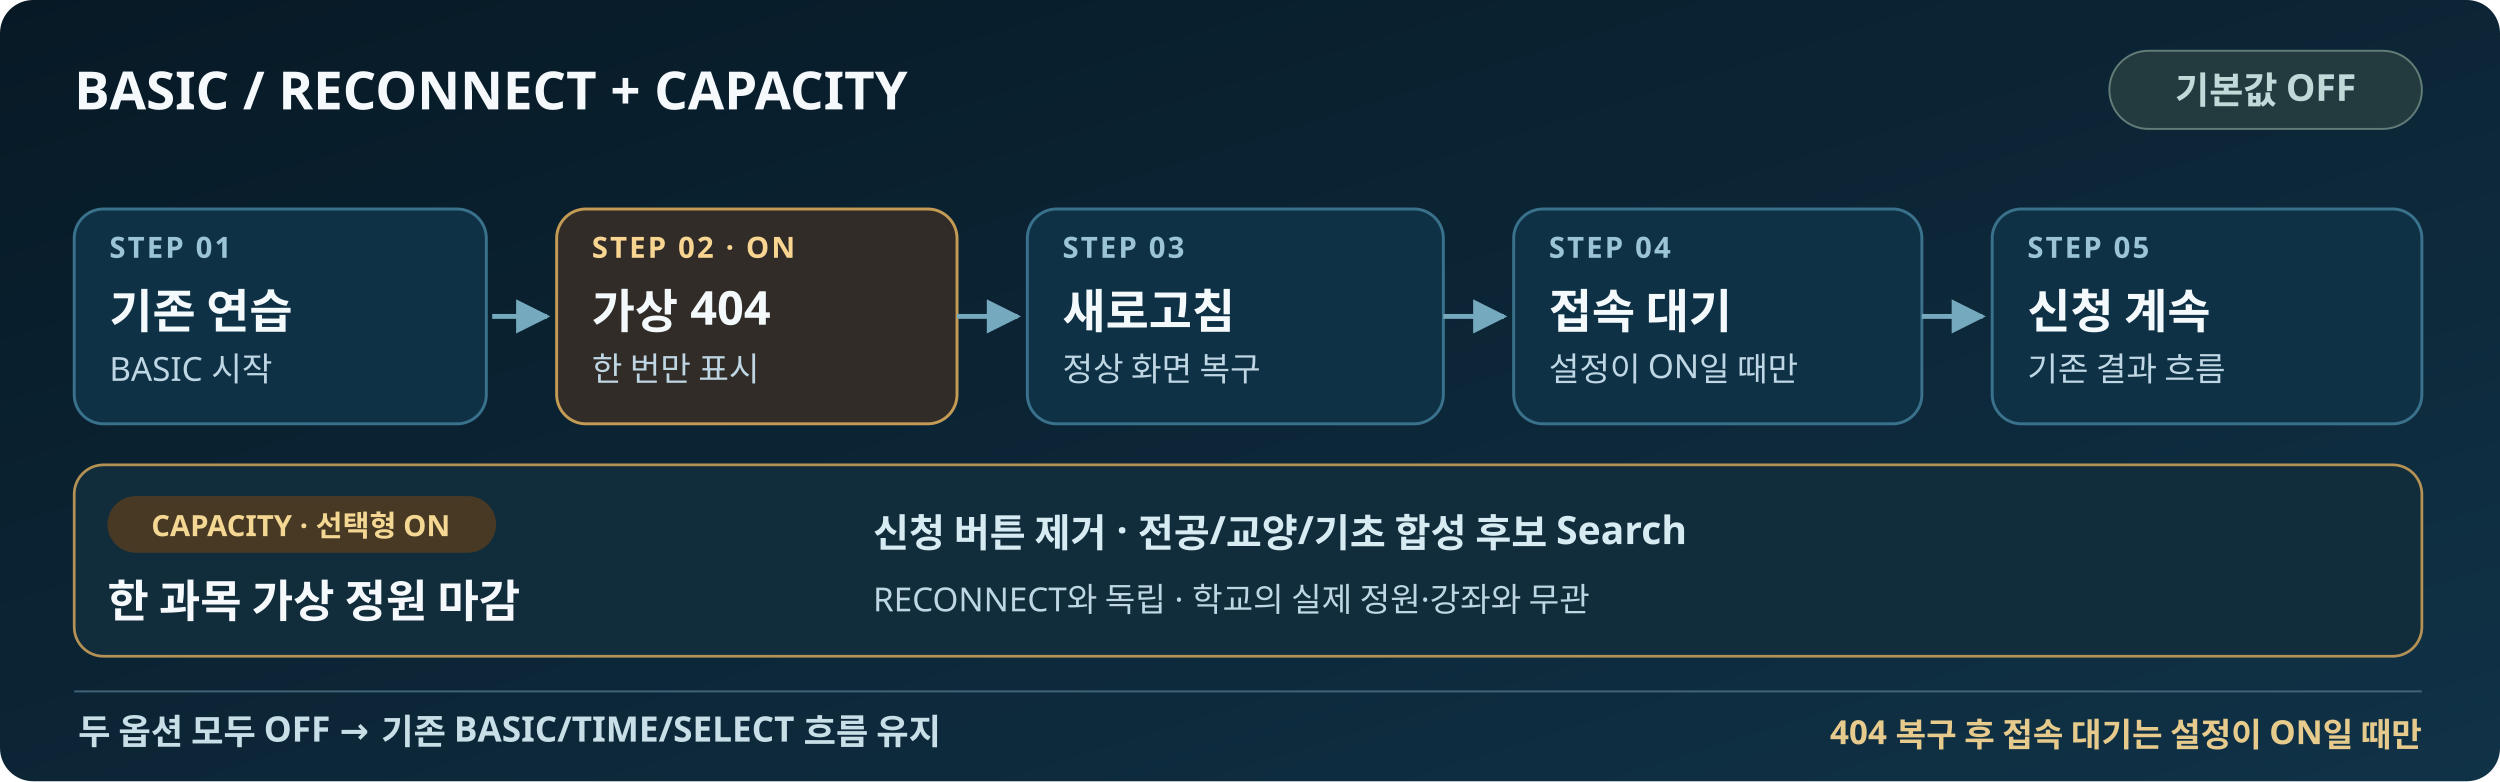
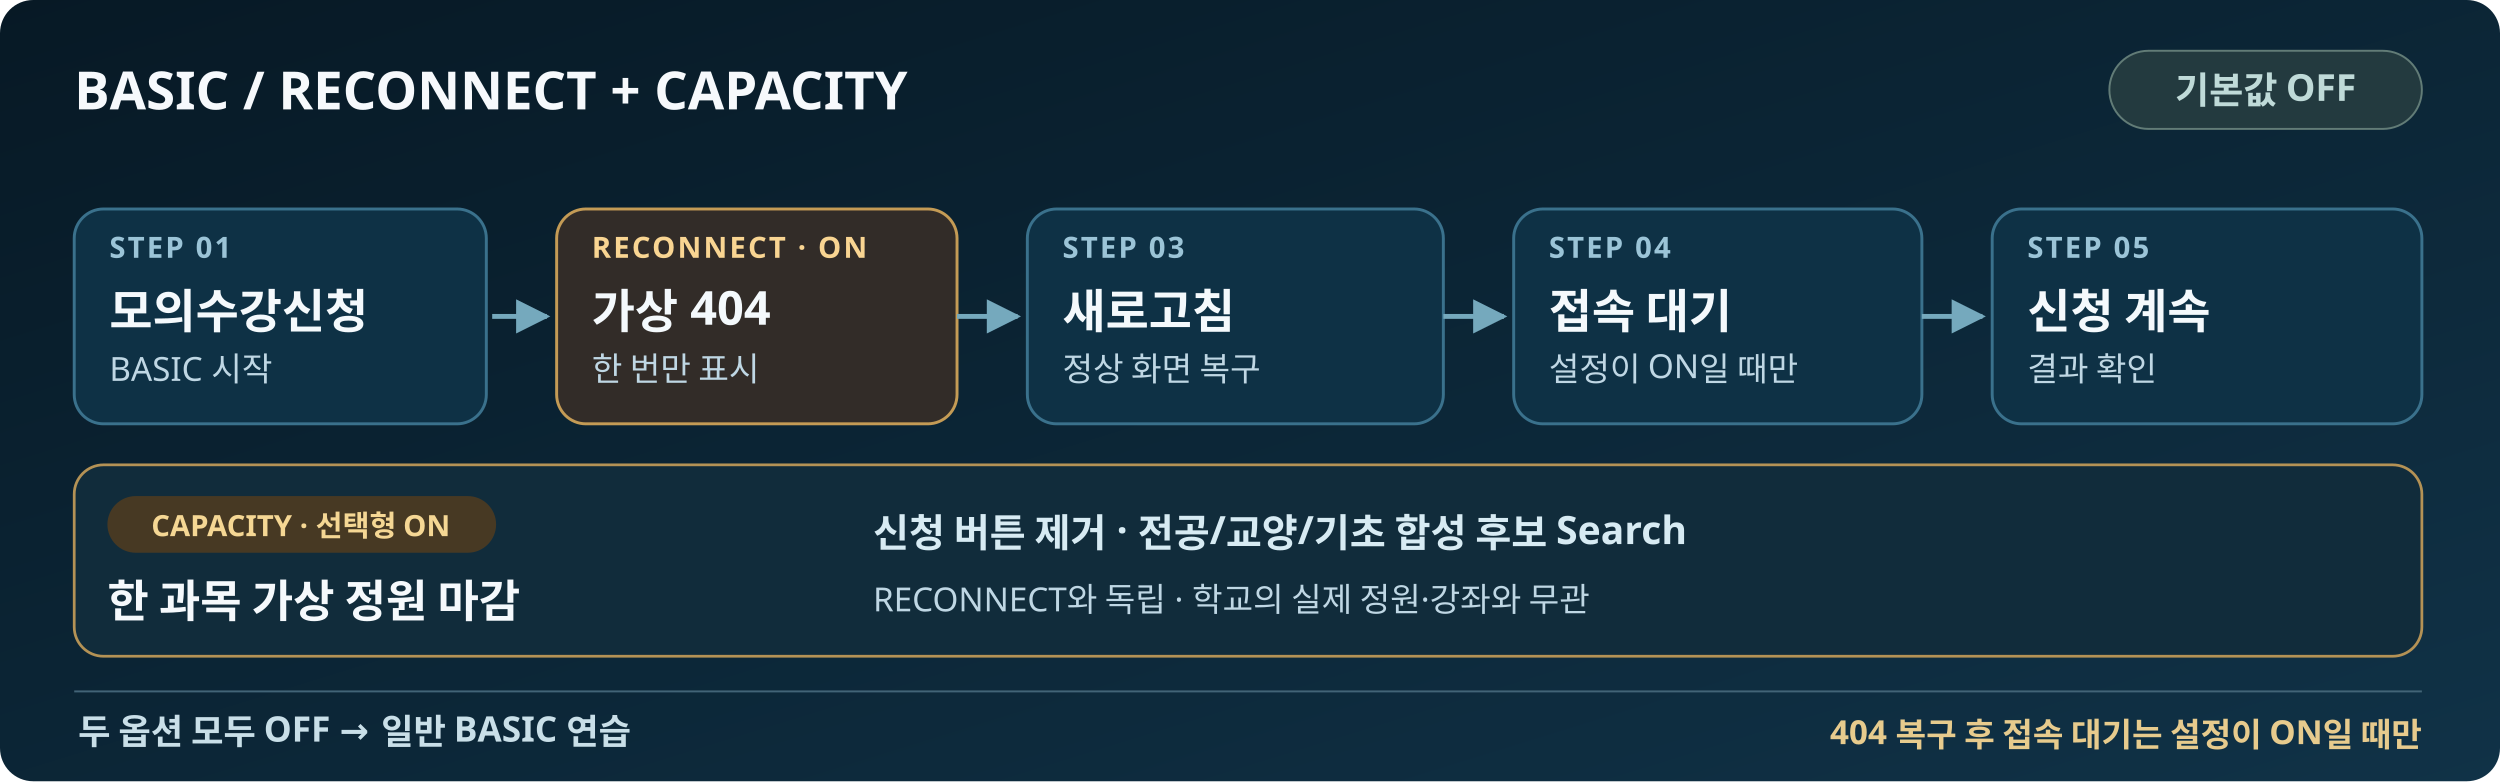
<svg xmlns="http://www.w3.org/2000/svg" width="1280" height="400" viewBox="0 0 1280 400" role="img" aria-labelledby="title desc">
  <defs>
    <linearGradient id="bg" x1="0" y1="0" x2="1" y2="1">
      <stop stop-color="#071925" />
      <stop offset="1" stop-color="#103247" />
    </linearGradient>
    <marker id="arr" viewBox="0 0 10 10" refX="9" refY="5" markerWidth="7" markerHeight="7" orient="auto">
      <path d="M0 0L10 5L0 10z" fill="#75A9BD" />
    </marker>
  </defs>
  <g font-family="Pretendard, Noto Sans KR, Apple SD Gothic Neo, Malgun Gothic, sans-serif">
    <rect x="0" y="0" width="1280" height="400" rx="17" fill="url(#bg)" />
    <text x="38" y="56" fill="#F6F9FC" font-size="27" font-weight="800">BASIC  /  RECONNECT + CAPACITY</text>
    <rect x="1080" y="26" width="160" height="40" rx="20" fill="#233A3F" stroke="#627C77" />
    <text x="1160" y="53" fill="#BFDAD8" font-size="19" font-weight="740" text-anchor="middle">기본값 OFF</text>
    <rect x="38" y="107" width="211" height="110" rx="15" fill="#0E3145" stroke="#3A718C" stroke-width="1.5" />
    <text x="56" y="132" fill="#9BC4D7" font-size="15" font-weight="750" letter-spacing="1.1">STEP 01</text>
-     <text x="56" y="168" fill="#F4F9FC" font-size="24" font-weight="780">기존 연습</text>
+     <text x="56" y="168" fill="#F4F9FC" font-size="24" font-weight="780">모의수강신청</text>
    <text x="56" y="195" fill="#BFD7E4" font-size="17" font-weight="510">BASIC 시작</text>
    <rect x="285" y="107" width="205" height="110" rx="15" fill="#322C28" stroke="#C49B55" stroke-width="1.5" />
-     <text x="303" y="132" fill="#F9D592" font-size="15" font-weight="750" letter-spacing="1.1">STEP 02 · ON</text>
+     <text x="303" y="132" fill="#F9D592" font-size="15" font-weight="750" letter-spacing="1.1">RECONNECT · ON</text>
    <text x="303" y="168" fill="#F4F9FC" font-size="24" font-weight="780">가상 404</text>
    <text x="303" y="195" fill="#BFD7E4" font-size="17" font-weight="510">한 번만 표시</text>
    <rect x="526" y="107" width="213" height="110" rx="15" fill="#0E3145" stroke="#3A718C" stroke-width="1.5" />
    <text x="544" y="132" fill="#9BC4D7" font-size="15" font-weight="750" letter-spacing="1.1">STEP 03</text>
    <text x="544" y="168" fill="#F4F9FC" font-size="24" font-weight="780">새로고침</text>
    <text x="544" y="195" fill="#BFD7E4" font-size="17" font-weight="510">정상 화면 복구</text>
    <rect x="775" y="107" width="209" height="110" rx="15" fill="#0E3145" stroke="#3A718C" stroke-width="1.5" />
    <text x="793" y="132" fill="#9BC4D7" font-size="15" font-weight="750" letter-spacing="1.1">STEP 04</text>
    <text x="793" y="168" fill="#F4F9FC" font-size="24" font-weight="780">접속 대기</text>
    <text x="793" y="195" fill="#BFD7E4" font-size="17" font-weight="510">설정이 ON일 때만</text>
    <rect x="1020" y="107" width="220" height="110" rx="15" fill="#0E3145" stroke="#3A718C" stroke-width="1.5" />
    <text x="1038" y="132" fill="#9BC4D7" font-size="15" font-weight="750" letter-spacing="1.1">STEP 05</text>
    <text x="1038" y="168" fill="#F4F9FC" font-size="24" font-weight="780">신청 계속</text>
-     <text x="1038" y="195" fill="#BFD7E4" font-size="17" font-weight="510">기존 결과 흐름</text>
+     <text x="1038" y="195" fill="#BFD7E4" font-size="17" font-weight="510">결과 확인</text>
    <path d="M252 162 H280" stroke="#75A9BD" stroke-width="2.5" marker-end="url(#arr)" />
    <path d="M490 162 H521" stroke="#75A9BD" stroke-width="2.5" marker-end="url(#arr)" />
    <path d="M739 162 H770" stroke="#75A9BD" stroke-width="2.5" marker-end="url(#arr)" />
    <path d="M984 162 H1015" stroke="#75A9BD" stroke-width="2.5" marker-end="url(#arr)" />
    <rect x="38" y="238" width="1202" height="98" rx="15" fill="#112C3B" stroke="#B49255" stroke-width="1.4" />
    <rect x="55" y="254" width="199" height="29" rx="14.5" fill="#473923" />
    <text x="154" y="274.5" font-size="15" font-weight="800" fill="#F5D794" text-anchor="middle">CAPACITY · 선택형 ON</text>
    <text x="55" y="316" fill="#F5F9FC" font-size="23" font-weight="770">한 과목 가상 정원 마감</text>
    <text x="447" y="280" fill="#D7EBF3" font-size="20" font-weight="620">신청 버튼 제거 · 전공/교양/기초 합성 후보 Search</text>
    <text x="447" y="313" fill="#BFD7E4" font-size="17" font-weight="540">RECONNECT와 독립 · 학교의 실제 정원·강좌와 무관</text>
    <path d="M38 354 H1240" stroke="#426477" stroke-width="1" />
-     <text x="40" y="381" fill="#C9DFE8" font-size="18" font-weight="570">두 옵션 모두 OFF → 기존 BASIC/TIME/SELECT 흐름 유지</text>
+     <text x="40" y="381" fill="#C9DFE8" font-size="18" font-weight="570">두 옵션 모두 OFF → 일반 BASIC 연습</text>
    <text x="1240" y="381" fill="#E7CB8D" font-size="17" font-weight="550" text-anchor="end">404 복구 후 접속 대기는 설정이 ON일 때만</text>
  </g>
</svg>
